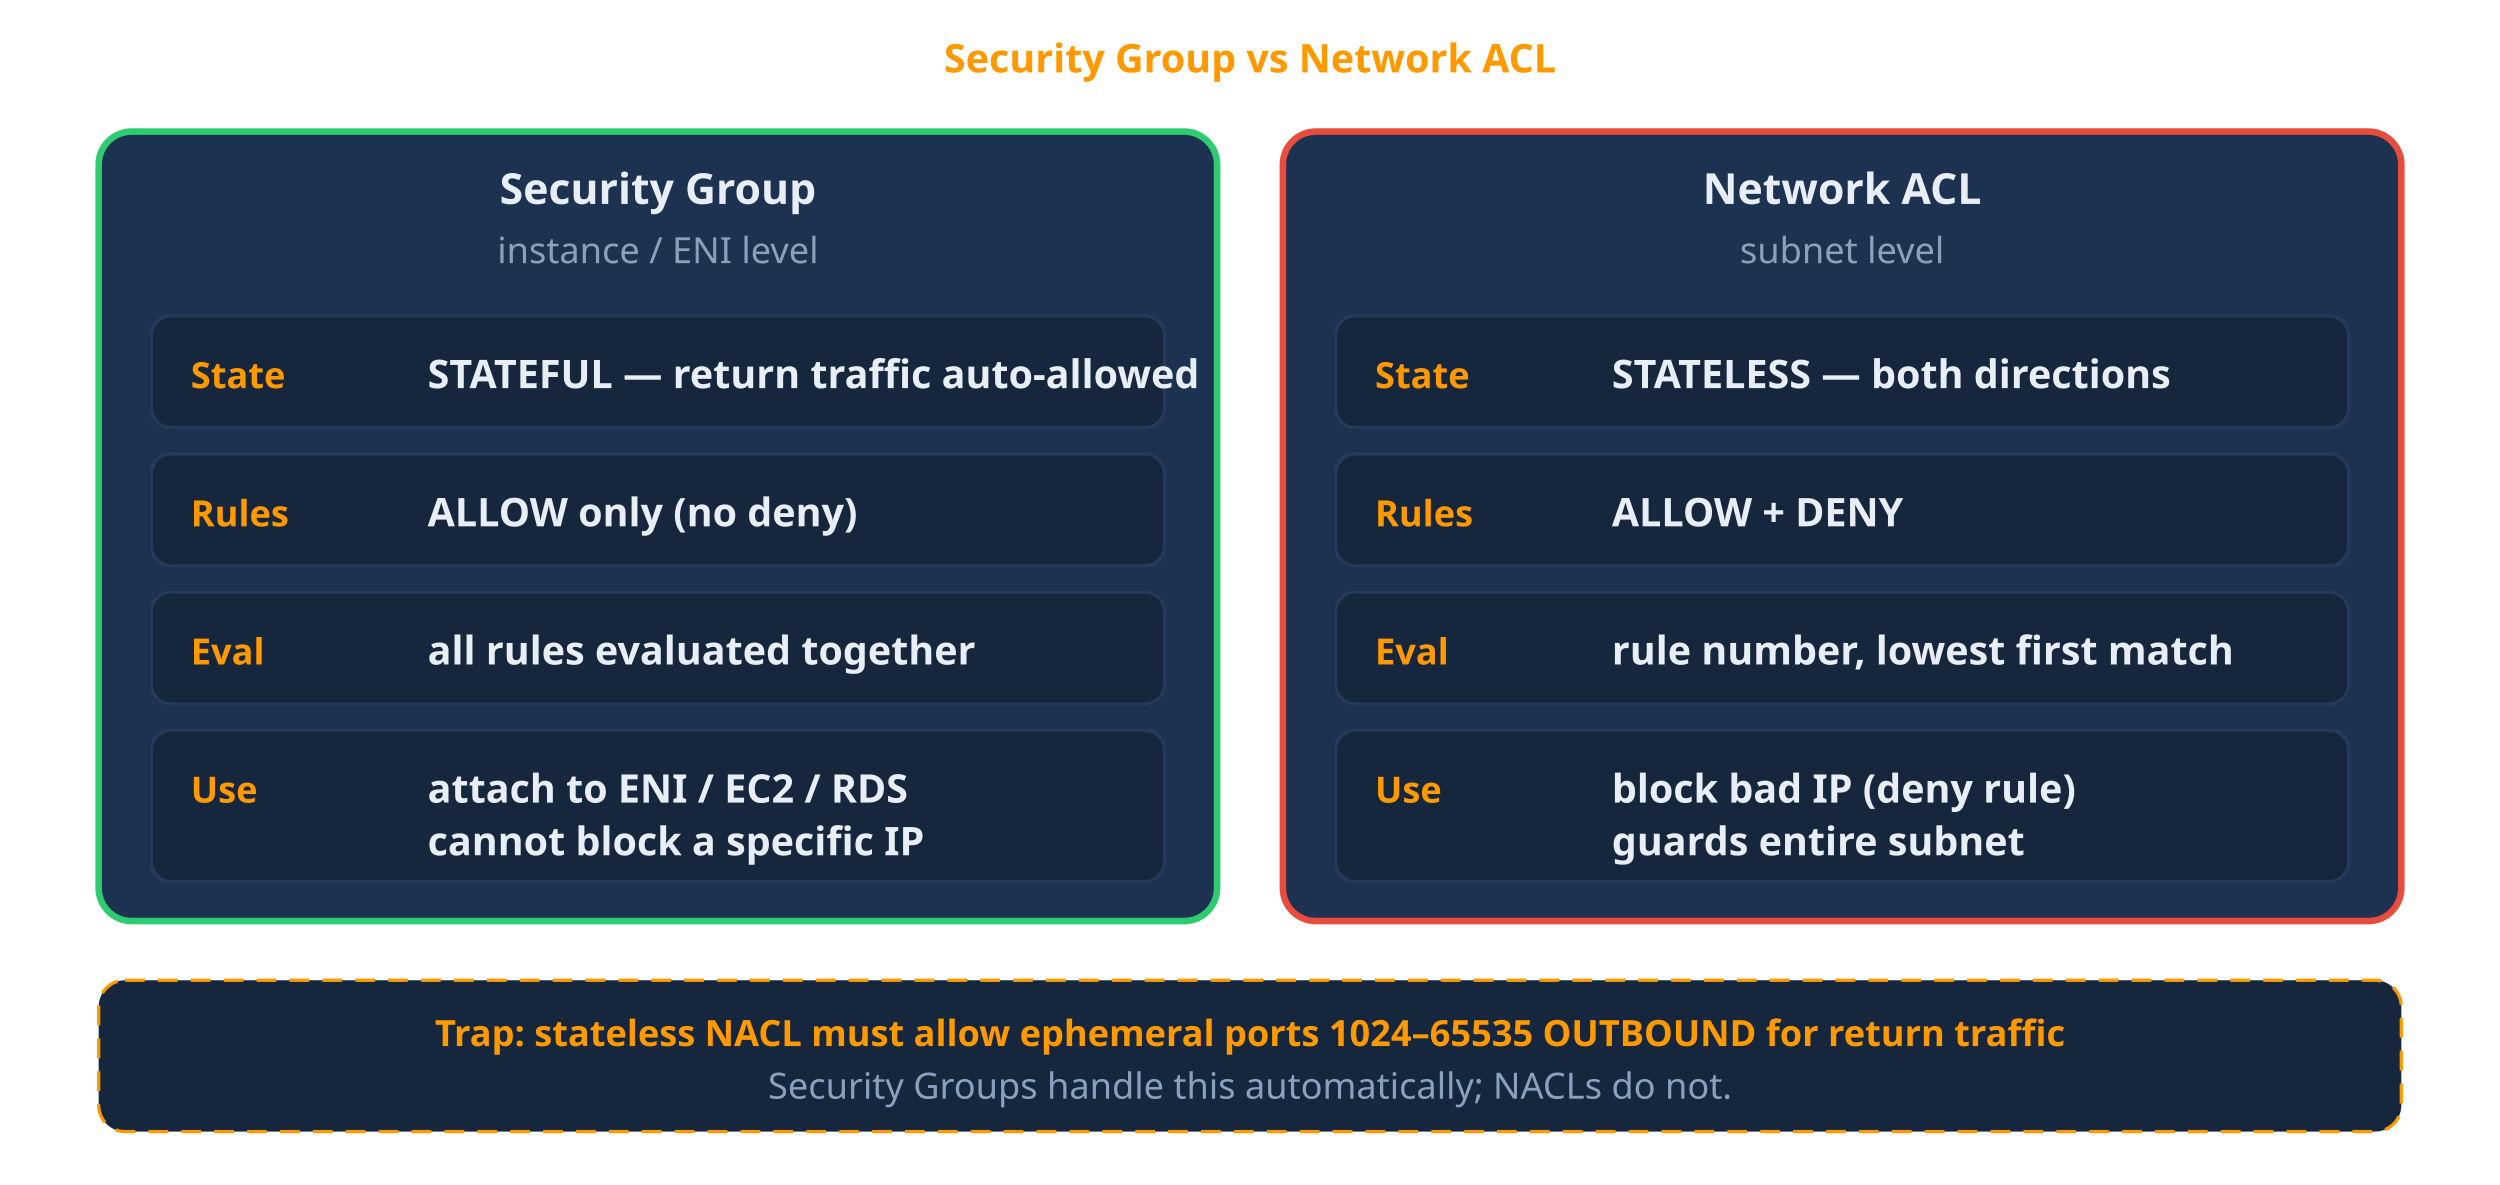
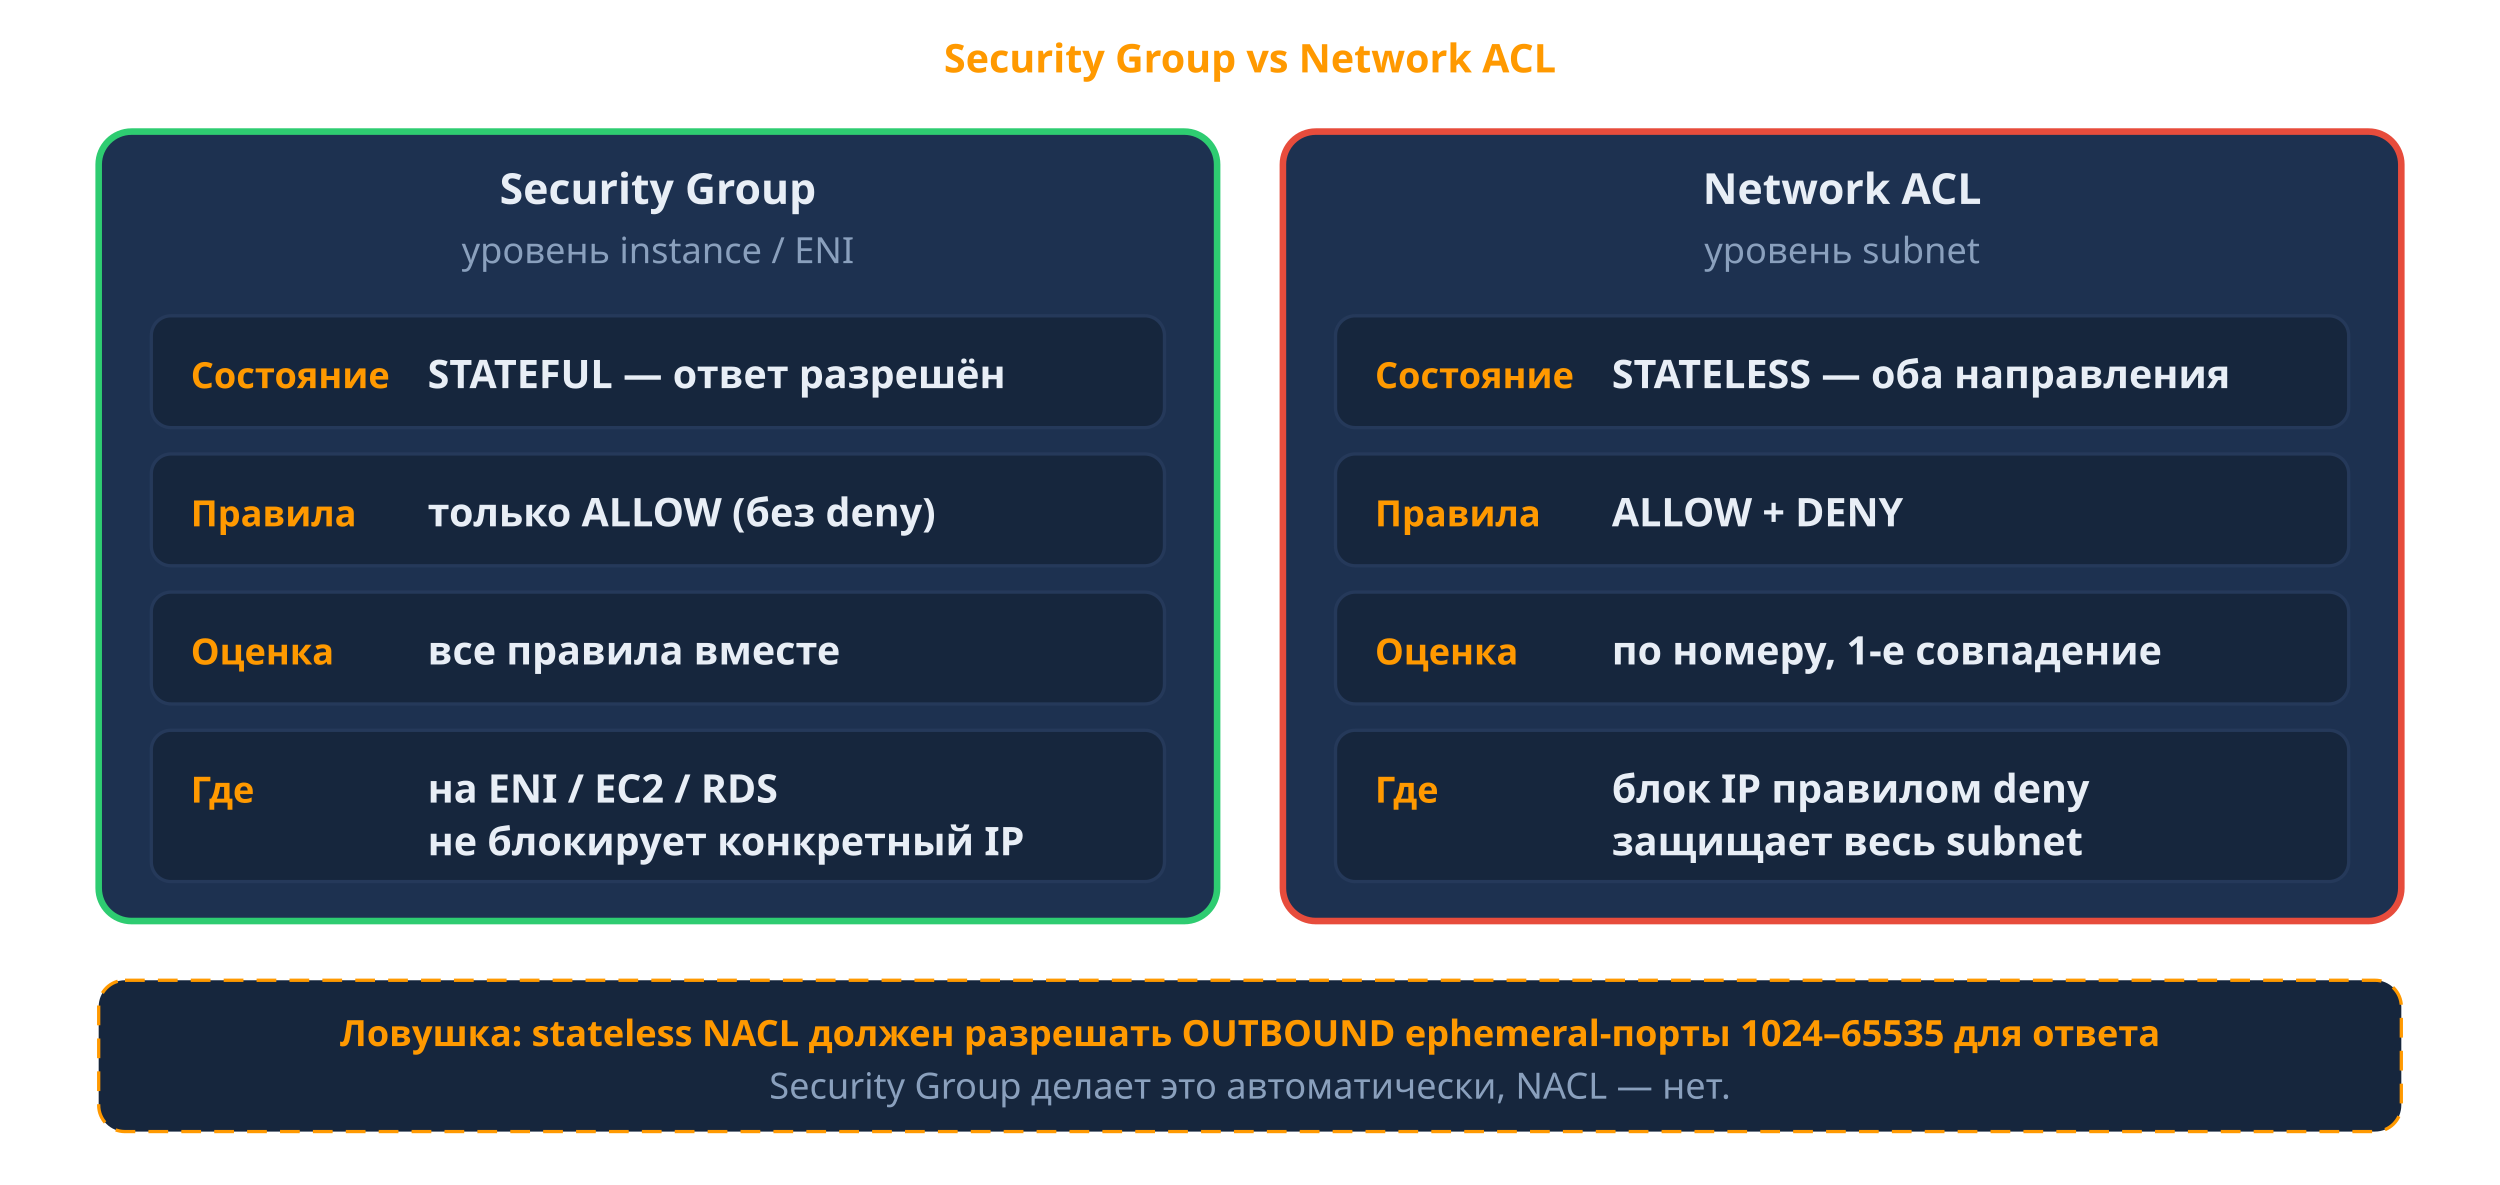
- <svg xmlns="http://www.w3.org/2000/svg" viewBox="0 0 760 360" role="img" aria-label="Security Groups vs Network ACLs: stateful instance-level allow vs stateless subnet-level allow-and-deny">
+ <svg xmlns="http://www.w3.org/2000/svg" viewBox="0 0 760 360" role="img" aria-label="Security Group vs Network ACL: stateful allow на уровне instance против stateless allow и deny на уровне subnet">
  <style>
    .ttl { fill: #ff9900; font: 700 12px system-ui, sans-serif; text-anchor: middle; }
    .col-sg { fill: #1d3150; stroke: #2ecc71; stroke-width: 2; }
    .col-nacl { fill: #1d3150; stroke: #e74c3c; stroke-width: 2; }
    .hdr { fill: #e8eef6; font: 700 13px system-ui, sans-serif; text-anchor: middle; }
    .row { fill: #16263d; stroke: #25395a; }
    .key { fill: #ff9900; font: 700 11px system-ui, sans-serif; }
    .val { fill: #e8eef6; font: 600 12px system-ui, sans-serif; }
    .sub { fill: #8aa0bd; font: 11px system-ui, sans-serif; text-anchor: middle; }
    .warn { fill: #ff9900; font: 600 11px system-ui, sans-serif; text-anchor: middle; }
  </style>
  <text x="380" y="22" class="ttl">Security Group vs Network ACL</text>
  <rect class="col-sg" x="30" y="40" width="340" height="240" rx="10" />
  <text x="200" y="62" class="hdr">Security Group</text>
-   <text x="200" y="80" class="sub">instance / ENI level</text>
+   <text x="200" y="80" class="sub">уровень instance / ENI</text>
  <rect class="row" x="46" y="96" width="308" height="34" rx="6" />
-   <text x="58" y="118" class="key">State</text>
-   <text x="130" y="118" class="val">STATEFUL — return traffic auto-allowed</text>
+   <text x="58" y="118" class="key">Состояние</text>
+   <text x="130" y="118" class="val">STATEFUL — ответ разрешён</text>
  <rect class="row" x="46" y="138" width="308" height="34" rx="6" />
-   <text x="58" y="160" class="key">Rules</text>
-   <text x="130" y="160" class="val">ALLOW only (no deny)</text>
+   <text x="58" y="160" class="key">Правила</text>
+   <text x="130" y="160" class="val">только ALLOW (без deny)</text>
  <rect class="row" x="46" y="180" width="308" height="34" rx="6" />
-   <text x="58" y="202" class="key">Eval</text>
-   <text x="130" y="202" class="val">all rules evaluated together</text>
+   <text x="58" y="202" class="key">Оценка</text>
+   <text x="130" y="202" class="val">все правила вместе</text>
  <rect class="row" x="46" y="222" width="308" height="46" rx="6" />
-   <text x="58" y="244" class="key">Use</text>
-   <text x="130" y="244" class="val">attach to ENI / EC2 / RDS</text>
-   <text x="130" y="260" class="val">cannot block a specific IP</text>
+   <text x="58" y="244" class="key">Где</text>
+   <text x="130" y="244" class="val">на ENI / EC2 / RDS</text>
+   <text x="130" y="260" class="val">не блокирует конкретный IP</text>
  <rect class="col-nacl" x="390" y="40" width="340" height="240" rx="10" />
  <text x="560" y="62" class="hdr">Network ACL</text>
-   <text x="560" y="80" class="sub">subnet level</text>
+   <text x="560" y="80" class="sub">уровень subnet</text>
  <rect class="row" x="406" y="96" width="308" height="34" rx="6" />
-   <text x="418" y="118" class="key">State</text>
-   <text x="490" y="118" class="val">STATELESS — both directions</text>
+   <text x="418" y="118" class="key">Состояние</text>
+   <text x="490" y="118" class="val">STATELESS — оба направления</text>
  <rect class="row" x="406" y="138" width="308" height="34" rx="6" />
-   <text x="418" y="160" class="key">Rules</text>
+   <text x="418" y="160" class="key">Правила</text>
  <text x="490" y="160" class="val">ALLOW + DENY</text>
  <rect class="row" x="406" y="180" width="308" height="34" rx="6" />
-   <text x="418" y="202" class="key">Eval</text>
-   <text x="490" y="202" class="val">rule number, lowest first match</text>
+   <text x="418" y="202" class="key">Оценка</text>
+   <text x="490" y="202" class="val">по номеру, 1-е совпадение</text>
  <rect class="row" x="406" y="222" width="308" height="46" rx="6" />
-   <text x="418" y="244" class="key">Use</text>
-   <text x="490" y="244" class="val">block bad IP (deny rule)</text>
-   <text x="490" y="260" class="val">guards entire subnet</text>
+   <text x="418" y="244" class="key">Где</text>
+   <text x="490" y="244" class="val">блок IP правилом deny</text>
+   <text x="490" y="260" class="val">защищает весь subnet</text>
  <rect x="30" y="298" width="700" height="46" rx="8" fill="#16263d" stroke="#ff9900" stroke-dasharray="6 4" />
-   <text x="380" y="318" class="warn">Trap: stateless NACL must allow ephemeral ports 1024–65535 OUTBOUND for return traffic</text>
-   <text x="380" y="334" class="sub">Security Groups handle this automatically; NACLs do not.</text>
+   <text x="380" y="318" class="warn">Ловушка: stateless NACL должен разрешать OUTBOUND ephemeral-порты 1024–65535 для ответа</text>
+   <text x="380" y="334" class="sub">Security Group делает это автоматически, NACL — нет.</text>
</svg>
